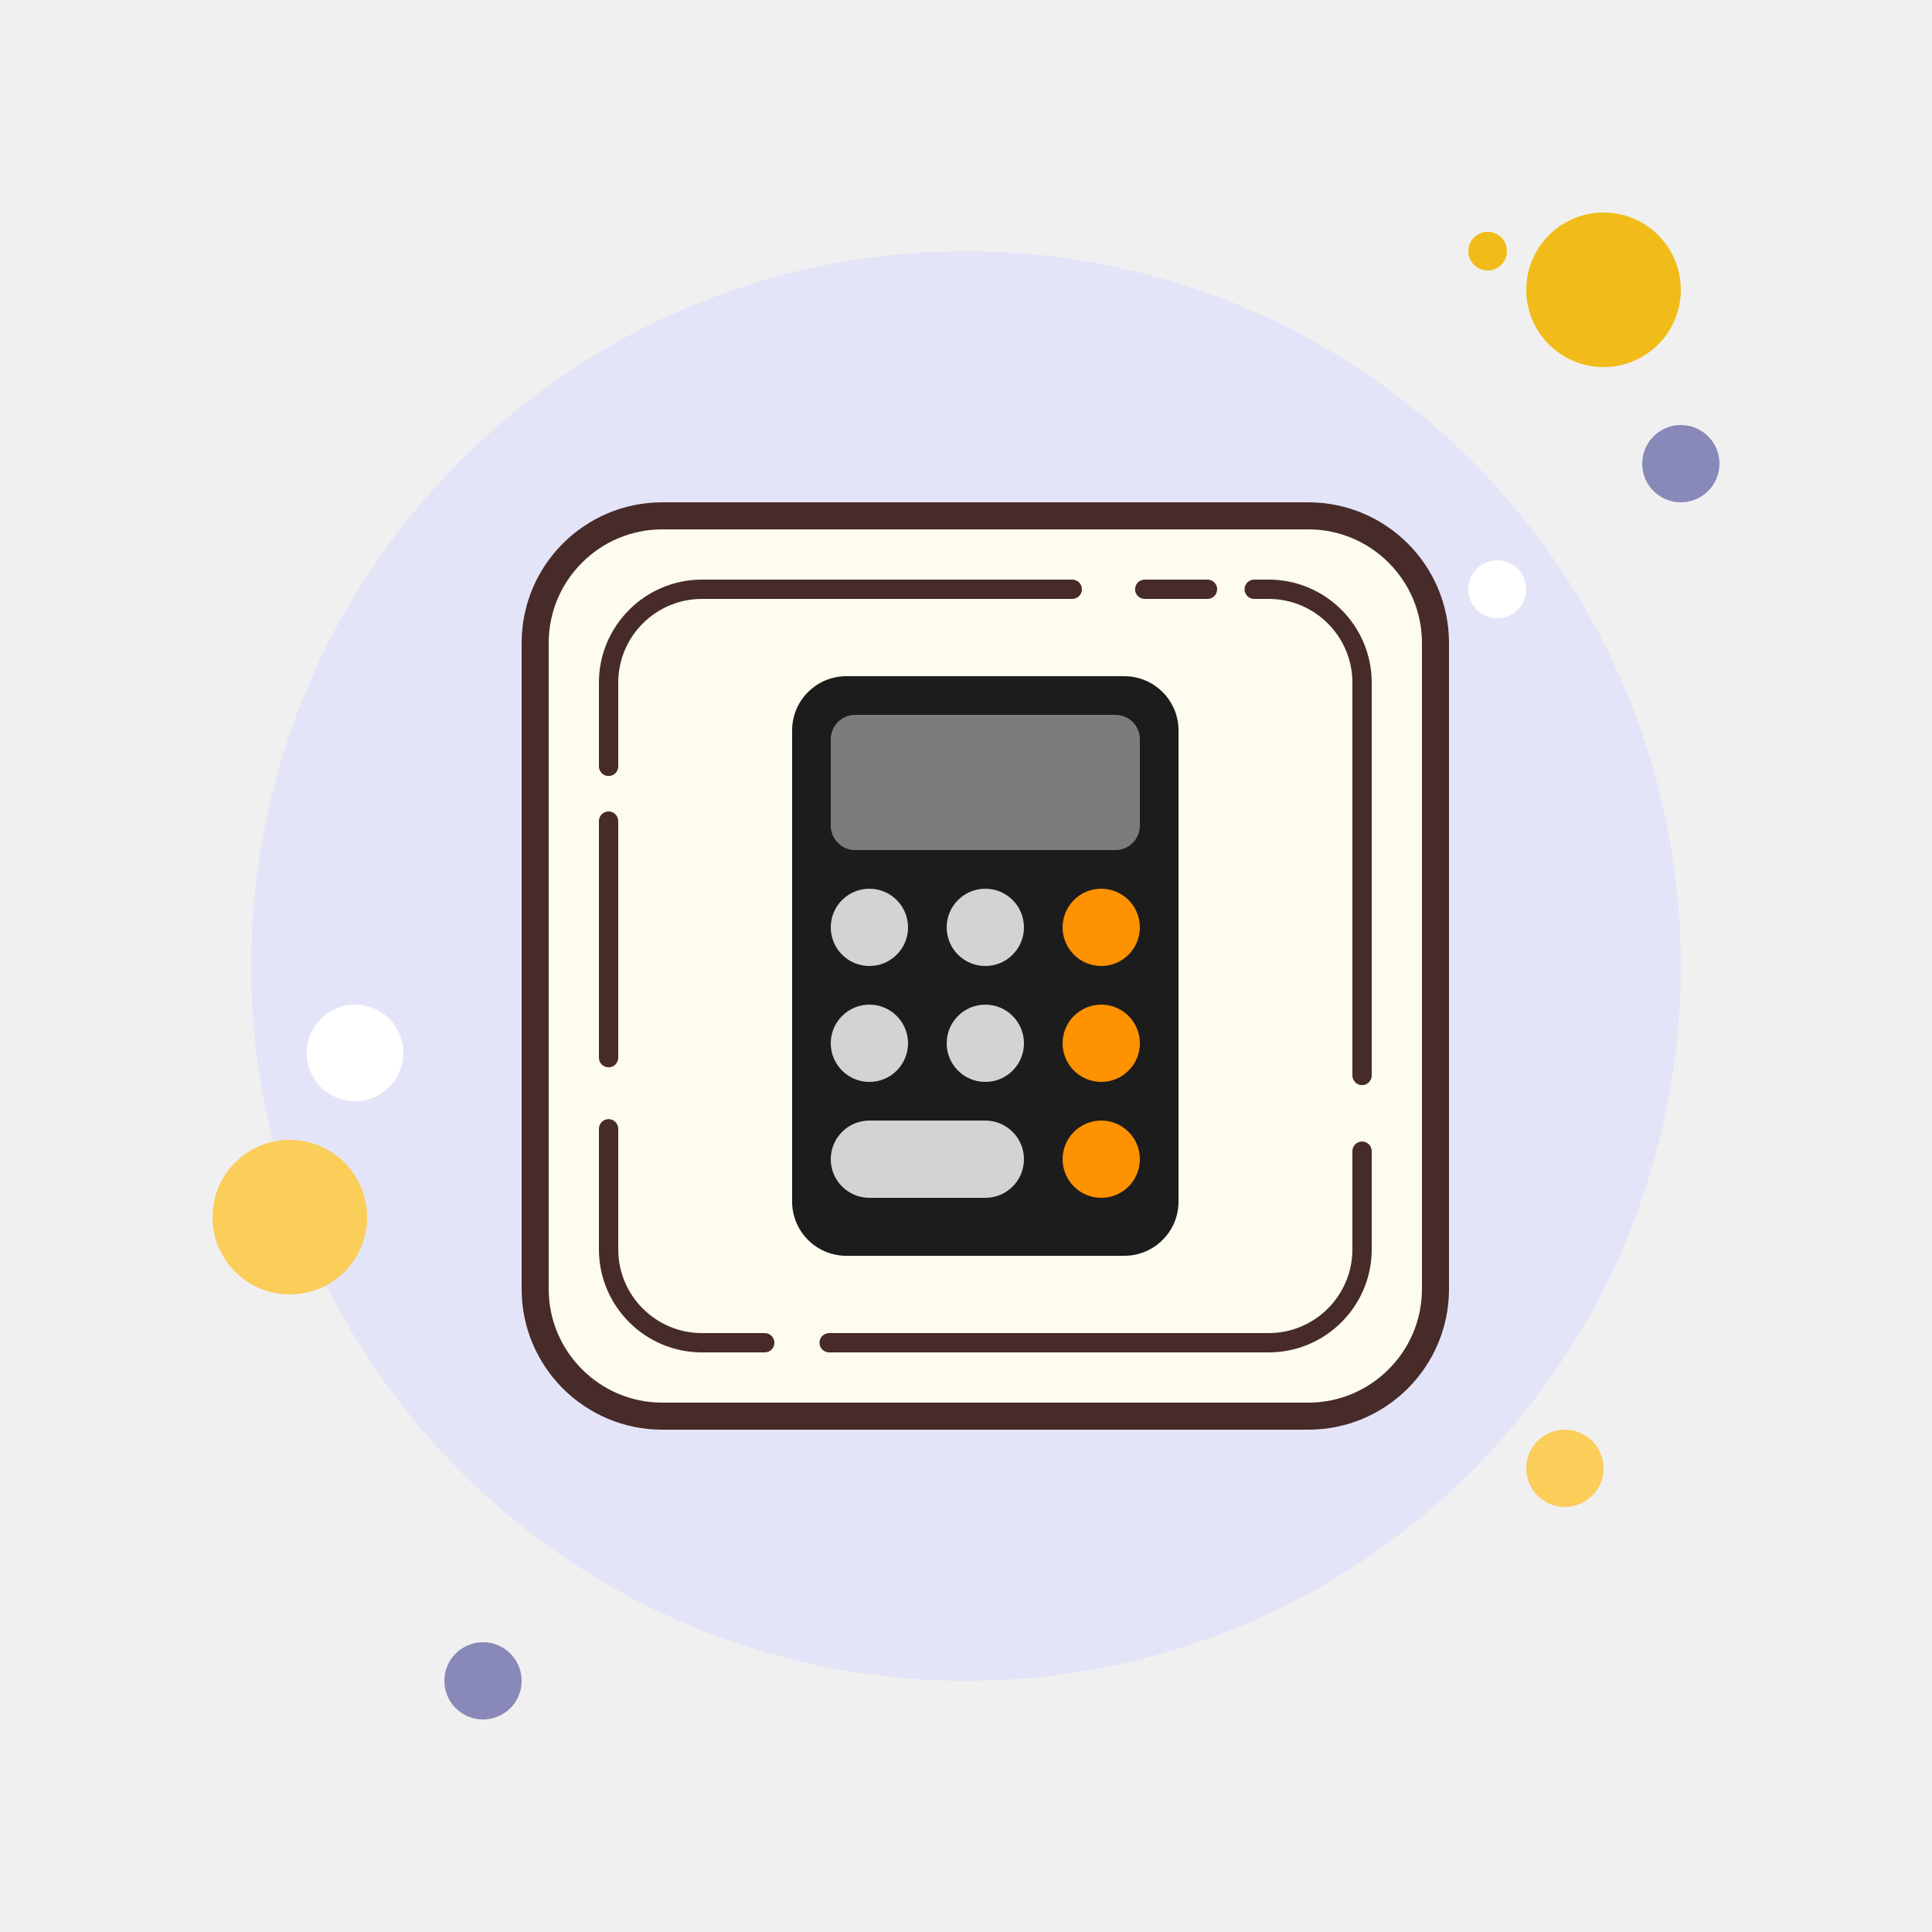
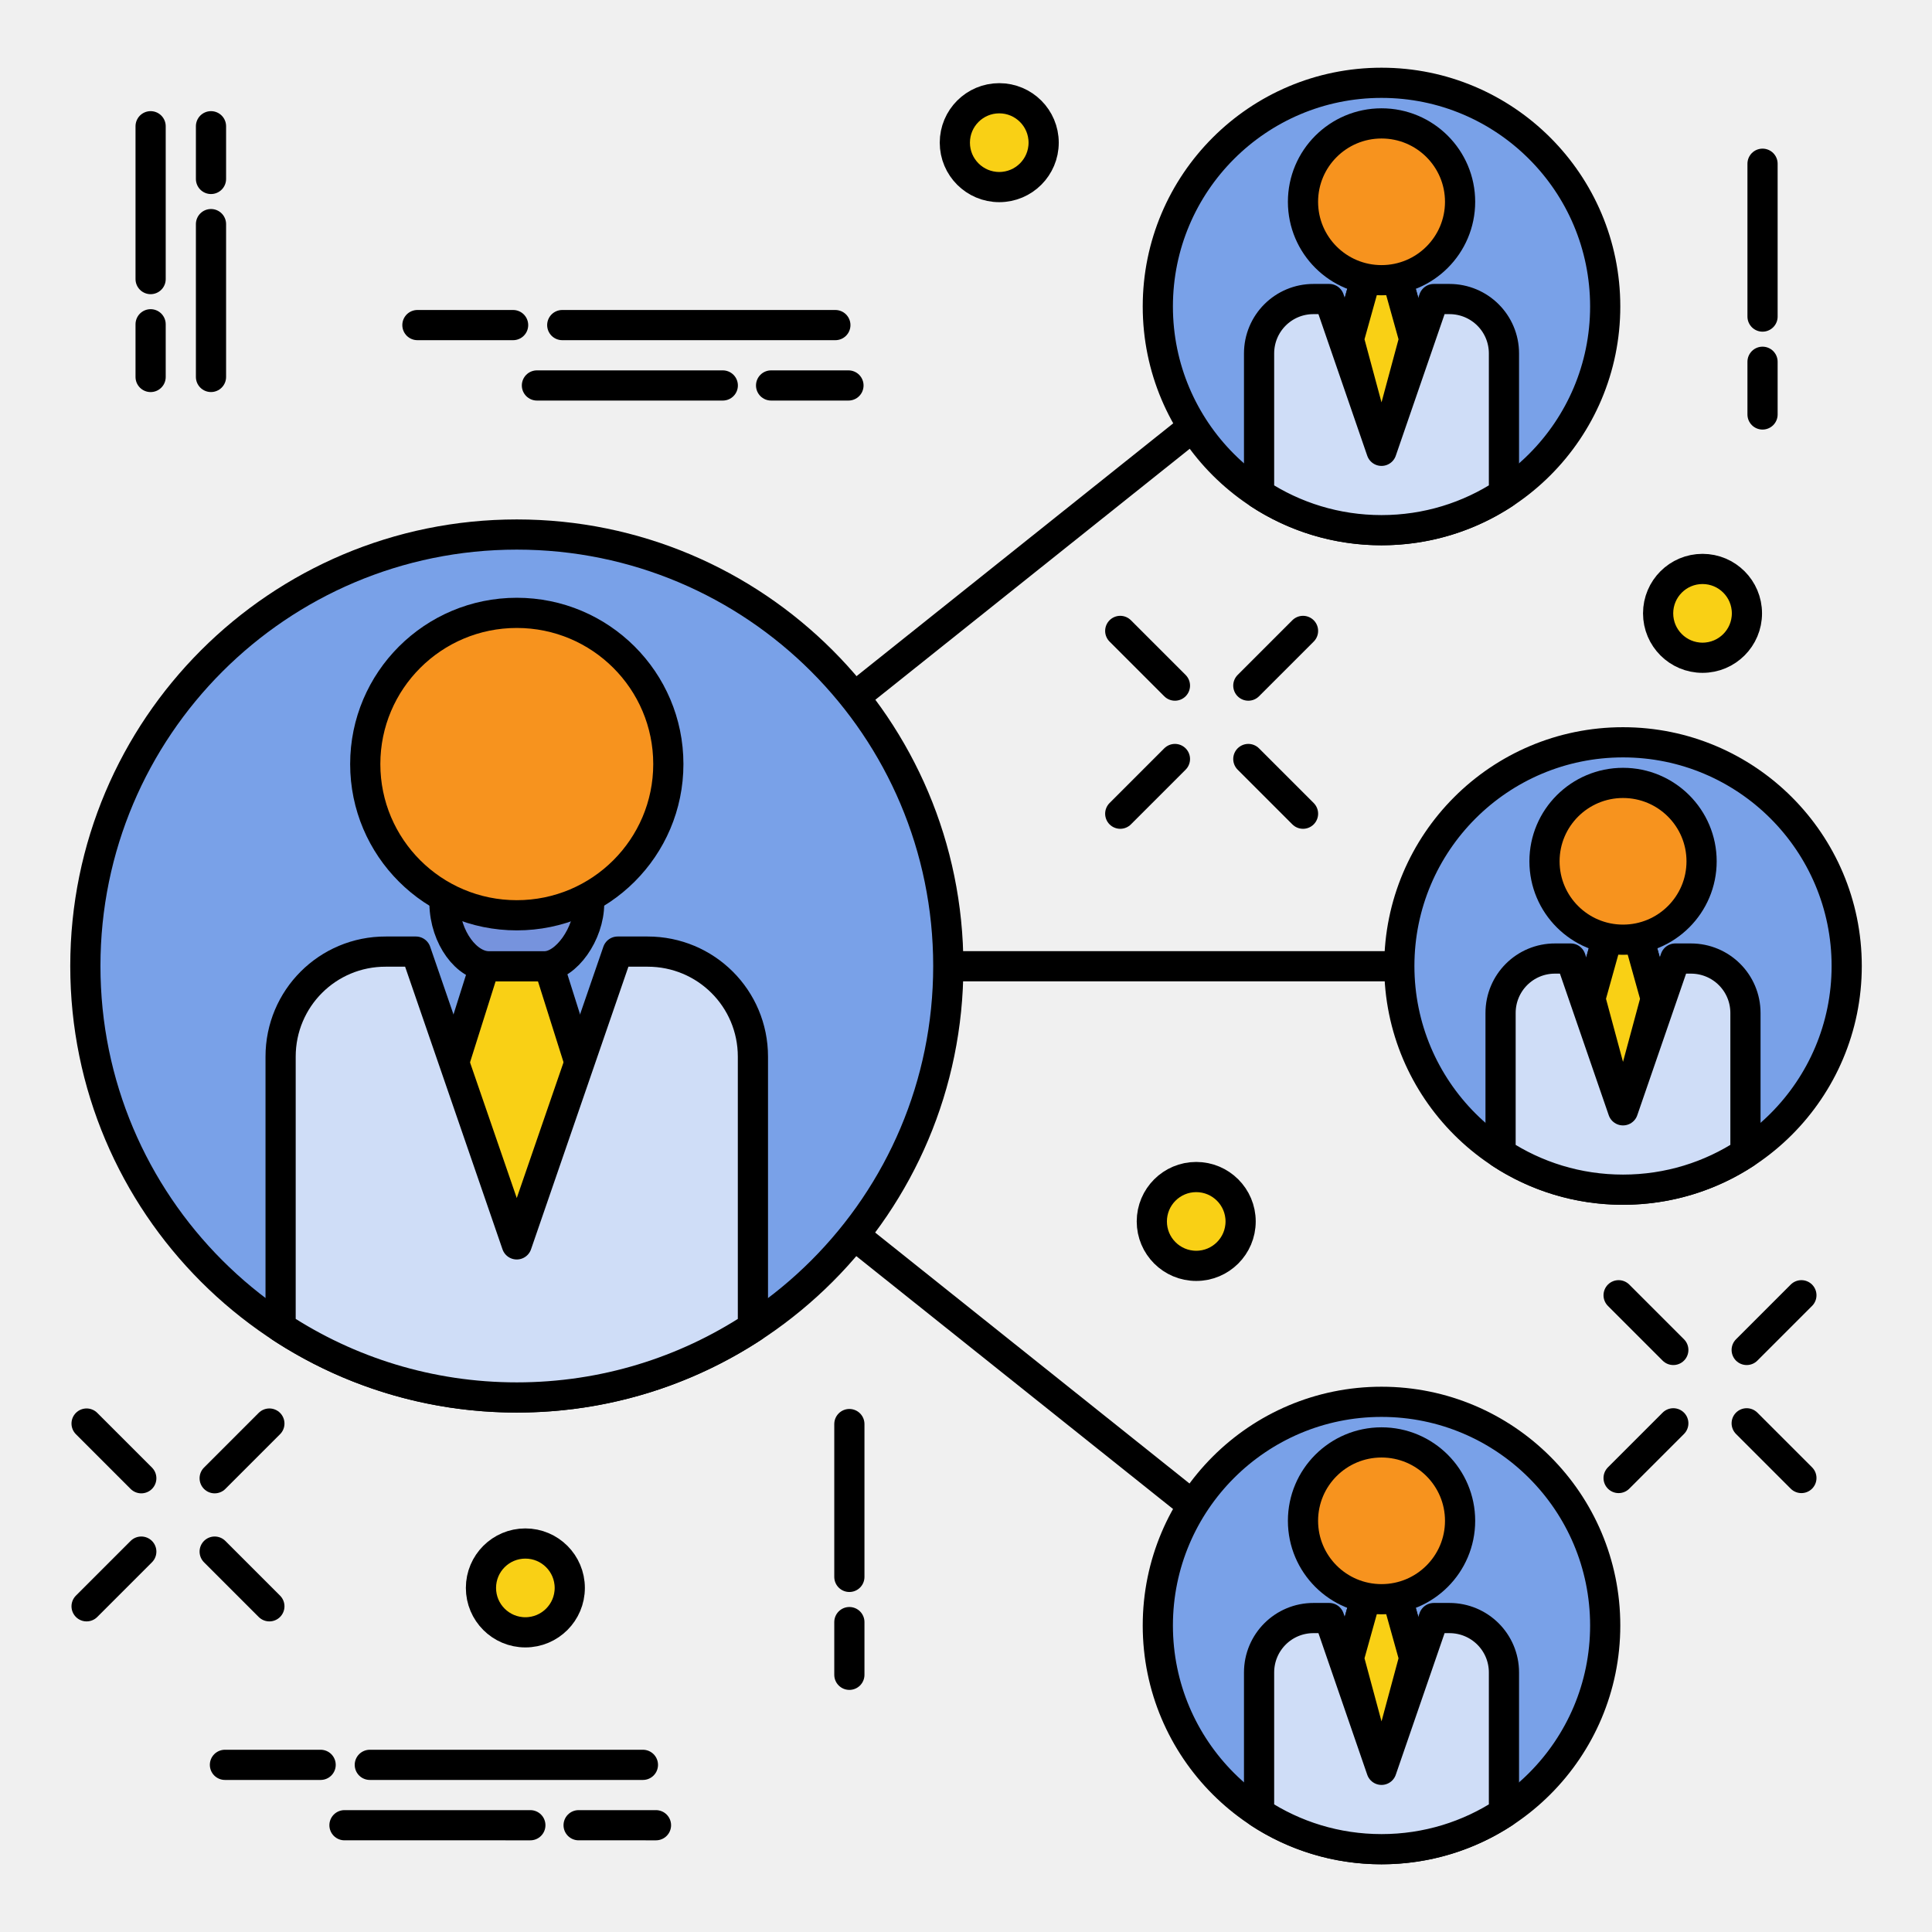
- <svg xmlns="http://www.w3.org/2000/svg" viewBox="0 0 100 100" width="100px" height="100px">
-   <g>
-     <circle cx="77" cy="13" r="1" fill="#f1bc19" />
-     <circle cx="50" cy="50" r="37" fill="#e4e4f9" />
-     <circle cx="83" cy="15" r="4" fill="#f1bc19" />
-     <circle cx="87" cy="24" r="2" fill="#8889b9" />
-     <circle cx="81" cy="76" r="2" fill="#fbcd59" />
-     <circle cx="15" cy="63" r="4" fill="#fbcd59" />
-     <circle cx="25" cy="87" r="2" fill="#8889b9" />
-     <circle cx="18.375" cy="54.5" r="2.5" fill="#fff" />
-     <circle cx="77.5" cy="30.5" r="1.5" fill="#fff" />
-     <path fill="#fdfcef" d="M66.719,73H35.281C31.26,73,28,69.74,28,65.719V34.281C28,30.26,31.26,27,35.281,27h31.438 C70.74,27,74,30.26,74,34.281v31.438C74,69.74,70.74,73,66.719,73z" />
-     <path fill="#472b29" d="M67.719,27.4c3.243,0,5.881,2.638,5.881,5.881v33.438c0,3.243-2.638,5.881-5.881,5.881H34.281 c-3.243,0-5.881-2.638-5.881-5.881V33.281c0-3.243,2.638-5.881,5.881-5.881H67.719 M67.719,26H34.281C30.26,26,27,29.26,27,33.281 v33.438C27,70.74,30.26,74,34.281,74h33.438C71.74,74,75,70.74,75,66.719V33.281C75,29.26,71.74,26,67.719,26L67.719,26z" />
-     <path fill="#472b29" d="M31.5,40.167c-0.276,0-0.5-0.224-0.5-0.5v-4.333C31,32.393,33.393,30,36.333,30H55.5 c0.276,0,0.5,0.224,0.5,0.5S55.776,31,55.5,31H36.333C33.943,31,32,32.944,32,35.333v4.333C32,39.943,31.776,40.167,31.5,40.167z" />
-     <path fill="#472b29" d="M31.5,55.245c-0.276,0-0.5-0.224-0.5-0.5V42.5c0-0.276,0.224-0.5,0.5-0.5s0.5,0.224,0.5,0.5v12.245 C32,55.021,31.776,55.245,31.5,55.245z" />
-     <path fill="#472b29" d="M39.583,70h-3.25C33.393,70,31,67.607,31,64.667v-6.241c0-0.276,0.224-0.5,0.5-0.5 s0.5,0.224,0.5,0.5v6.241C32,67.056,33.943,69,36.333,69h3.25c0.276,0,0.5,0.224,0.5,0.5S39.859,70,39.583,70z" />
-     <path fill="#472b29" d="M65.667,70h-22.75c-0.276,0-0.5-0.224-0.5-0.5s0.224-0.5,0.5-0.5h22.75 C68.057,69,70,67.056,70,64.667v-5.083c0-0.276,0.224-0.5,0.5-0.5s0.5,0.224,0.5,0.5v5.083C71,67.607,68.607,70,65.667,70z" />
-     <path fill="#472b29" d="M70.5,56.167c-0.276,0-0.5-0.224-0.5-0.5V35.333C70,32.944,68.057,31,65.667,31h-0.75 c-0.276,0-0.5-0.224-0.5-0.5s0.224-0.5,0.5-0.5h0.75C68.607,30,71,32.393,71,35.333v20.333C71,55.943,70.776,56.167,70.5,56.167z" />
-     <path fill="#472b29" d="M62.5,31h-3.25c-0.276,0-0.5-0.224-0.5-0.5s0.224-0.5,0.5-0.5h3.25c0.276,0,0.5,0.224,0.5,0.5 S62.776,31,62.5,31z" />
-     <path fill="#1c1c1c" d="M58.191,65H43.809C42.257,65,41,63.743,41,62.191V37.809C41,36.257,42.257,35,43.809,35h14.383 C59.743,35,61,36.257,61,37.809v24.383C61,63.743,59.743,65,58.191,65z" />
-     <path fill="#7c7c7c" d="M57.734,44H44.266C43.567,44,43,43.433,43,42.734v-4.468C43,37.567,43.567,37,44.266,37h13.468 C58.433,37,59,37.567,59,38.266v4.468C59,43.433,58.433,44,57.734,44z" />
-     <g>
-       <path fill="#d3d3d1" d="M51,62H45c-1.104,0-2-0.895-2-2v0c0-1.104,0.895-2,2-2H51c1.104,0,2,0.895,2,2v0 C53,61.105,52.105,62,51,62z" />
-     </g>
-     <g>
-       <circle cx="45" cy="54" r="2" fill="#d3d3d1" />
-     </g>
-     <g>
-       <circle cx="51" cy="54" r="2" fill="#d3d3d1" />
-     </g>
-     <g>
-       <circle cx="57" cy="54" r="2" fill="#fe9200" />
-     </g>
-     <g>
-       <circle cx="57" cy="60" r="2" fill="#fe9200" />
-     </g>
-     <g>
-       <circle cx="45" cy="48" r="2" fill="#d3d3d1" />
-     </g>
-     <g>
-       <circle cx="51" cy="48" r="2" fill="#d3d3d1" />
-     </g>
-     <g>
-       <circle cx="57" cy="48" r="2" fill="#fe9200" />
+ <svg xmlns="http://www.w3.org/2000/svg" width="64" height="64" viewBox="0 0 64 64" id="svg5742" version="1.1">
+   <defs id="defs5744" />
+   <g id="layer1" transform="translate(0,-988.3622)">
+     <g transform="translate(610.5344,334.9491)" id="g15273">
+       <path style="opacity:1;fill:#79a1e8;fill-opacity:1;stroke:#000000;stroke-width:1;stroke-linecap:butt;stroke-linejoin:round;stroke-miterlimit:4;stroke-dasharray:none;stroke-dashoffset:0;stroke-opacity:1" d="m -579.121,685.413 c 10e-6,7.894 -6.399,14.293 -14.293,14.293 -7.894,0 -14.294,-6.399 -14.293,-14.293 4e-5,-7.894 6.399,-14.293 14.293,-14.293 7.894,0 14.293,6.399 14.293,14.293 z" id="path9968" />
+       <path id="path9974" d="m -592.372,685.342 1.043,3.302 -2.086,6.833 -2.086,-6.833 1.043,-3.302" style="fill:#f9d015;fill-opacity:1;fill-rule:evenodd;stroke:#000000;stroke-width:1px;stroke-linecap:butt;stroke-linejoin:miter;stroke-opacity:1" />
+       <path id="path9976" d="m -591.019,683.345 c 0,0.999 -0.761,2.069 -1.467,2.078 l -1.858,0 c -0.72,0 -1.447,-0.938 -1.467,-2.078" style="opacity:1;fill:#7693dd;fill-opacity:1;stroke:#000000;stroke-width:1;stroke-linecap:round;stroke-linejoin:round;stroke-miterlimit:4;stroke-dasharray:none;stroke-dashoffset:0;stroke-opacity:1" />
+       <path style="opacity:1;fill:#cfddf7;fill-opacity:1;stroke:#000000;stroke-width:1;stroke-linecap:butt;stroke-linejoin:round;stroke-miterlimit:4;stroke-dasharray:none;stroke-dashoffset:0;stroke-opacity:1" d="m -585.581,697.37 c -2.25,1.477 -4.942,2.336 -7.834,2.336 -2.889,0 -5.578,-0.857 -7.826,-2.331 l 0.002,-0.057 0,-8.902 c 0,-1.928 1.556,-3.487 3.488,-3.48 l 0.993,0 3.342,9.699 3.342,-9.699 0.993,0 c 1.932,0 3.488,1.552 3.488,3.48 l 0,8.942 z" id="path9980" />
+       <path style="fill:none;fill-rule:evenodd;stroke:#000000;stroke-width:1px;stroke-linecap:round;stroke-linejoin:miter;stroke-opacity:1" d="m -582.398,700.587 0,5.063" id="path9986" />
+       <path id="path9988" d="m -582.398,707.147 0,1.746" style="fill:none;fill-rule:evenodd;stroke:#000000;stroke-width:1px;stroke-linecap:round;stroke-linejoin:miter;stroke-opacity:1" />
+       <path id="path9990" d="m -599.123,713.876 6.157,10e-5" style="fill:none;fill-rule:evenodd;stroke:#000000;stroke-width:1px;stroke-linecap:round;stroke-linejoin:miter;stroke-opacity:1" />
+       <path style="fill:none;fill-rule:evenodd;stroke:#000000;stroke-width:1px;stroke-linecap:round;stroke-linejoin:miter;stroke-opacity:1" d="m -591.367,713.876 2.563,10e-5" id="path9992" />
+       <path style="fill:none;fill-rule:evenodd;stroke:#000000;stroke-width:1px;stroke-linecap:round;stroke-linejoin:miter;stroke-opacity:1" d="m -589.237,711.876 -9.047,-10e-5" id="path9994" />
+       <path id="path9996" d="m -599.913,711.876 -3.17,-10e-5" style="fill:none;fill-rule:evenodd;stroke:#000000;stroke-width:1px;stroke-linecap:round;stroke-linejoin:miter;stroke-opacity:1" />
+       <circle r="1.471" cy="706.015" cx="-593.131" id="circle9998" style="opacity:1;fill:#f9d015;fill-opacity:1;stroke:#000000;stroke-width:1;stroke-linecap:round;stroke-linejoin:round;stroke-miterlimit:4;stroke-dasharray:none;stroke-dashoffset:0;stroke-opacity:1" />
+       <path style="fill:none;fill-rule:evenodd;stroke:#000000;stroke-width:1px;stroke-linecap:round;stroke-linejoin:miter;stroke-opacity:1" d="m -603.423,702.382 1.812,-1.812" id="path10000" />
+       <path id="path10002" d="m -607.666,706.624 1.812,-1.812" style="fill:none;fill-rule:evenodd;stroke:#000000;stroke-width:1px;stroke-linecap:round;stroke-linejoin:miter;stroke-opacity:1" />
+       <path id="path10004" d="m -605.854,702.382 -1.812,-1.812" style="fill:none;fill-rule:evenodd;stroke:#000000;stroke-width:1px;stroke-linecap:round;stroke-linejoin:miter;stroke-opacity:1" />
+       <path style="fill:none;fill-rule:evenodd;stroke:#000000;stroke-width:1px;stroke-linecap:round;stroke-linejoin:miter;stroke-opacity:1" d="m -601.611,706.624 -1.812,-1.812" id="path10006" />
+       <path id="path10008" d="m -569.182,676.125 1.812,-1.812" style="fill:none;fill-rule:evenodd;stroke:#000000;stroke-width:1px;stroke-linecap:round;stroke-linejoin:miter;stroke-opacity:1" />
+       <path style="fill:none;fill-rule:evenodd;stroke:#000000;stroke-width:1px;stroke-linecap:round;stroke-linejoin:miter;stroke-opacity:1" d="m -573.425,680.368 1.812,-1.812" id="path10010" />
+       <path style="fill:none;fill-rule:evenodd;stroke:#000000;stroke-width:1px;stroke-linecap:round;stroke-linejoin:miter;stroke-opacity:1" d="m -571.613,676.125 -1.812,-1.812" id="path10012" />
+       <path id="path10014" d="m -567.37,680.368 -1.812,-1.812" style="fill:none;fill-rule:evenodd;stroke:#000000;stroke-width:1px;stroke-linecap:round;stroke-linejoin:miter;stroke-opacity:1" />
+       <circle style="opacity:1;fill:#f9d015;fill-opacity:1;stroke:#000000;stroke-width:1;stroke-linecap:round;stroke-linejoin:round;stroke-miterlimit:4;stroke-dasharray:none;stroke-dashoffset:0;stroke-opacity:1" id="circle10016" cx="-570.908" cy="693.875" r="1.471" />
+       <path id="path10018" d="m -605.545,657.595 0,5.063" style="fill:none;fill-rule:evenodd;stroke:#000000;stroke-width:1px;stroke-linecap:round;stroke-linejoin:miter;stroke-opacity:1" />
+       <path style="fill:none;fill-rule:evenodd;stroke:#000000;stroke-width:1px;stroke-linecap:round;stroke-linejoin:miter;stroke-opacity:1" d="m -605.545,664.155 0,1.746" id="path10020" />
+       <path style="fill:none;fill-rule:evenodd;stroke:#000000;stroke-width:1px;stroke-linecap:round;stroke-linejoin:miter;stroke-opacity:1" d="m -603.545,665.9 0,-5.063" id="path10022" />
+       <path id="path10024" d="m -603.545,659.341 0,-1.746" style="fill:none;fill-rule:evenodd;stroke:#000000;stroke-width:1px;stroke-linecap:round;stroke-linejoin:miter;stroke-opacity:1" />
+       <path style="fill:none;fill-rule:evenodd;stroke:#000000;stroke-width:1px;stroke-linecap:round;stroke-linejoin:miter;stroke-opacity:1" d="m -592.748,666.182 6.157,10e-5" id="path10026" />
+       <path id="path10028" d="m -584.991,666.182 2.563,10e-5" style="fill:none;fill-rule:evenodd;stroke:#000000;stroke-width:1px;stroke-linecap:round;stroke-linejoin:miter;stroke-opacity:1" />
+       <path id="path10030" d="m -582.862,664.182 -9.047,-10e-5" style="fill:none;fill-rule:evenodd;stroke:#000000;stroke-width:1px;stroke-linecap:round;stroke-linejoin:miter;stroke-opacity:1" />
+       <path style="fill:none;fill-rule:evenodd;stroke:#000000;stroke-width:1px;stroke-linecap:round;stroke-linejoin:miter;stroke-opacity:1" d="m -593.537,664.182 -3.17,-10e-5" id="path10032" />
+       <circle r="1.471" cy="658.139" cx="-577.433" id="circle10034" style="opacity:1;fill:#f9d015;fill-opacity:1;stroke:#000000;stroke-width:1;stroke-linecap:round;stroke-linejoin:round;stroke-miterlimit:4;stroke-dasharray:none;stroke-dashoffset:0;stroke-opacity:1" />
+       <path style="fill:none;fill-rule:evenodd;stroke:#000000;stroke-width:1px;stroke-linecap:butt;stroke-linejoin:miter;stroke-opacity:1" d="m -579.067,685.421 15.277,0" id="path10036" />
+       <path id="path10038" d="m -582.298,694.281 12.039,9.611" style="fill:none;fill-rule:evenodd;stroke:#000000;stroke-width:1px;stroke-linecap:butt;stroke-linejoin:miter;stroke-opacity:1" />
+       <path style="fill:none;fill-rule:evenodd;stroke:#000000;stroke-width:1px;stroke-linecap:butt;stroke-linejoin:miter;stroke-opacity:1" d="m -582.249,676.522 11.991,-9.573" id="path10040" />
+       <path id="path10042" d="m -552.673,698.132 1.812,-1.812" style="fill:none;fill-rule:evenodd;stroke:#000000;stroke-width:1px;stroke-linecap:round;stroke-linejoin:miter;stroke-opacity:1" />
+       <path style="fill:none;fill-rule:evenodd;stroke:#000000;stroke-width:1px;stroke-linecap:round;stroke-linejoin:miter;stroke-opacity:1" d="m -556.916,702.374 1.812,-1.812" id="path10044" />
+       <path style="fill:none;fill-rule:evenodd;stroke:#000000;stroke-width:1px;stroke-linecap:round;stroke-linejoin:miter;stroke-opacity:1" d="m -555.104,698.132 -1.812,-1.812" id="path10046" />
+       <path id="path10048" d="m -550.861,702.374 -1.812,-1.812" style="fill:none;fill-rule:evenodd;stroke:#000000;stroke-width:1px;stroke-linecap:round;stroke-linejoin:miter;stroke-opacity:1" />
+       <path id="path10050" d="m -552.148,658.837 0,5.063" style="fill:none;fill-rule:evenodd;stroke:#000000;stroke-width:1px;stroke-linecap:round;stroke-linejoin:miter;stroke-opacity:1" />
+       <path style="fill:none;fill-rule:evenodd;stroke:#000000;stroke-width:1px;stroke-linecap:round;stroke-linejoin:miter;stroke-opacity:1" d="m -552.148,665.397 0,1.746" id="path10052" />
+       <circle r="1.471" cy="673.731" cx="-554.136" id="circle10054" style="opacity:1;fill:#f9d015;fill-opacity:1;stroke:#000000;stroke-width:1;stroke-linecap:round;stroke-linejoin:round;stroke-miterlimit:4;stroke-dasharray:none;stroke-dashoffset:0;stroke-opacity:1" />
+       <path id="path9972" d="m -588.395,678.724 c 0,2.766 -2.248,5.009 -5.02,5.009 -2.773,0 -5.02,-2.242 -5.02,-5.009 0,-2.766 2.248,-5.009 5.02,-5.009 2.773,0 5.02,2.243 5.02,5.009 z" style="opacity:1;fill:#f7931e;fill-opacity:1;stroke:#000000;stroke-width:1;stroke-linecap:round;stroke-linejoin:round;stroke-miterlimit:4;stroke-dasharray:none;stroke-dashoffset:0;stroke-opacity:1" />
+       <g id="g15230">
+         <path style="opacity:1;fill:#79a1e8;fill-opacity:1;stroke:#000000;stroke-width:1;stroke-linecap:butt;stroke-linejoin:round;stroke-miterlimit:4;stroke-dasharray:none;stroke-dashoffset:0;stroke-opacity:1" d="m -557.36,663.566 c 10e-6,4.092 -3.317,7.41 -7.41,7.41 -4.092,0 -7.41,-3.317 -7.41,-7.41 10e-6,-4.092 3.317,-7.41 7.41,-7.41 4.092,0 7.41,3.317 7.41,7.41 z" id="path10058" />
+         <path id="path10064" d="m -564.229,662.711 0.541,1.939 -1.082,4.013 -1.082,-4.013 0.541,-1.939" style="fill:#f9d015;fill-opacity:1;fill-rule:evenodd;stroke:#000000;stroke-width:1px;stroke-linecap:butt;stroke-linejoin:miter;stroke-opacity:1" />
+         <path style="fill:#f9d015;fill-opacity:1;fill-rule:evenodd;stroke:#000000;stroke-width:1px;stroke-linecap:butt;stroke-linejoin:miter;stroke-opacity:1" d="m -564.229,662.711 0.541,1.939 -1.082,4.013 -1.082,-4.013 0.541,-1.939" id="path10104" />
+         <path id="path10062" d="m -562.167,660.098 c 0,1.434 -1.165,2.597 -2.602,2.597 -1.437,0 -2.602,-1.162 -2.602,-2.597 0,-1.434 1.165,-2.597 2.602,-2.597 1.437,0 2.602,1.163 2.602,2.597 z" style="opacity:1;fill:#f7931e;fill-opacity:1;stroke:#000000;stroke-width:1;stroke-linecap:round;stroke-linejoin:round;stroke-miterlimit:4;stroke-dasharray:none;stroke-dashoffset:0;stroke-opacity:1" />
+         <path style="opacity:1;fill:#cfddf7;fill-opacity:1;stroke:#000000;stroke-width:1;stroke-linecap:butt;stroke-linejoin:round;stroke-miterlimit:4;stroke-dasharray:none;stroke-dashoffset:0;stroke-opacity:1" d="m -560.709,669.765 c -1.166,0.766 -2.562,1.211 -4.061,1.211 -1.498,0 -2.892,-0.444 -4.057,-1.208 l 0.001,-0.03 0,-4.615 c 0,-0.999 0.806,-1.807 1.808,-1.804 l 0.515,0 1.733,5.028 1.733,-5.028 0.515,0 c 1.002,0 1.808,0.805 1.808,1.804 l 0,4.636 z" id="path10068" />
+       </g>
+       <g id="g15249" transform="translate(0,43.69399)">
+         <path style="opacity:1;fill:#79a1e8;fill-opacity:1;stroke:#000000;stroke-width:1;stroke-linecap:butt;stroke-linejoin:round;stroke-miterlimit:4;stroke-dasharray:none;stroke-dashoffset:0;stroke-opacity:1" d="m -557.36,663.566 c 10e-6,4.092 -3.317,7.41 -7.41,7.41 -4.092,0 -7.41,-3.317 -7.41,-7.41 10e-6,-4.092 3.317,-7.41 7.41,-7.41 4.092,0 7.41,3.317 7.41,7.41 z" id="path15251" />
+         <path id="path15253" d="m -564.229,662.711 0.541,1.939 -1.082,4.013 -1.082,-4.013 0.541,-1.939" style="fill:#f9d015;fill-opacity:1;fill-rule:evenodd;stroke:#000000;stroke-width:1px;stroke-linecap:butt;stroke-linejoin:miter;stroke-opacity:1" />
+         <path style="fill:#f9d015;fill-opacity:1;fill-rule:evenodd;stroke:#000000;stroke-width:1px;stroke-linecap:butt;stroke-linejoin:miter;stroke-opacity:1" d="m -564.229,662.711 0.541,1.939 -1.082,4.013 -1.082,-4.013 0.541,-1.939" id="path15255" />
+         <path id="path15257" d="m -562.167,660.098 c 0,1.434 -1.165,2.597 -2.602,2.597 -1.437,0 -2.602,-1.162 -2.602,-2.597 0,-1.434 1.165,-2.597 2.602,-2.597 1.437,0 2.602,1.163 2.602,2.597 z" style="opacity:1;fill:#f7931e;fill-opacity:1;stroke:#000000;stroke-width:1;stroke-linecap:round;stroke-linejoin:round;stroke-miterlimit:4;stroke-dasharray:none;stroke-dashoffset:0;stroke-opacity:1" />
+         <path style="opacity:1;fill:#cfddf7;fill-opacity:1;stroke:#000000;stroke-width:1;stroke-linecap:butt;stroke-linejoin:round;stroke-miterlimit:4;stroke-dasharray:none;stroke-dashoffset:0;stroke-opacity:1" d="m -560.709,669.765 c -1.166,0.766 -2.562,1.211 -4.061,1.211 -1.498,0 -2.892,-0.444 -4.057,-1.208 l 0.001,-0.03 0,-4.615 c 0,-0.999 0.806,-1.807 1.808,-1.804 l 0.515,0 1.733,5.028 1.733,-5.028 0.515,0 c 1.002,0 1.808,0.805 1.808,1.804 l 0,4.636 z" id="path15259" />
+       </g>
+       <g transform="translate(7.99988,21.84688)" id="g15237">
+         <path id="path15239" d="m -557.36,663.566 c 10e-6,4.092 -3.317,7.41 -7.41,7.41 -4.092,0 -7.41,-3.317 -7.41,-7.41 10e-6,-4.092 3.317,-7.41 7.41,-7.41 4.092,0 7.41,3.317 7.41,7.41 z" style="opacity:1;fill:#79a1e8;fill-opacity:1;stroke:#000000;stroke-width:1;stroke-linecap:butt;stroke-linejoin:round;stroke-miterlimit:4;stroke-dasharray:none;stroke-dashoffset:0;stroke-opacity:1" />
+         <path style="fill:#f9d015;fill-opacity:1;fill-rule:evenodd;stroke:#000000;stroke-width:1px;stroke-linecap:butt;stroke-linejoin:miter;stroke-opacity:1" d="m -564.229,662.711 0.541,1.939 -1.082,4.013 -1.082,-4.013 0.541,-1.939" id="path15241" />
+         <path id="path15243" d="m -564.229,662.711 0.541,1.939 -1.082,4.013 -1.082,-4.013 0.541,-1.939" style="fill:#f9d015;fill-opacity:1;fill-rule:evenodd;stroke:#000000;stroke-width:1px;stroke-linecap:butt;stroke-linejoin:miter;stroke-opacity:1" />
+         <path style="opacity:1;fill:#f7931e;fill-opacity:1;stroke:#000000;stroke-width:1;stroke-linecap:round;stroke-linejoin:round;stroke-miterlimit:4;stroke-dasharray:none;stroke-dashoffset:0;stroke-opacity:1" d="m -562.167,660.098 c 0,1.434 -1.165,2.597 -2.602,2.597 -1.437,0 -2.602,-1.162 -2.602,-2.597 0,-1.434 1.165,-2.597 2.602,-2.597 1.437,0 2.602,1.163 2.602,2.597 z" id="path15245" />
+         <path id="path15247" d="m -560.709,669.765 c -1.166,0.766 -2.562,1.211 -4.061,1.211 -1.498,0 -2.892,-0.444 -4.057,-1.208 l 0.001,-0.03 0,-4.615 c 0,-0.999 0.806,-1.807 1.808,-1.804 l 0.515,0 1.733,5.028 1.733,-5.028 0.515,0 c 1.002,0 1.808,0.805 1.808,1.804 l 0,4.636 z" style="opacity:1;fill:#cfddf7;fill-opacity:1;stroke:#000000;stroke-width:1;stroke-linecap:butt;stroke-linejoin:round;stroke-miterlimit:4;stroke-dasharray:none;stroke-dashoffset:0;stroke-opacity:1" />
+       </g>
    </g>
  </g>
</svg>
